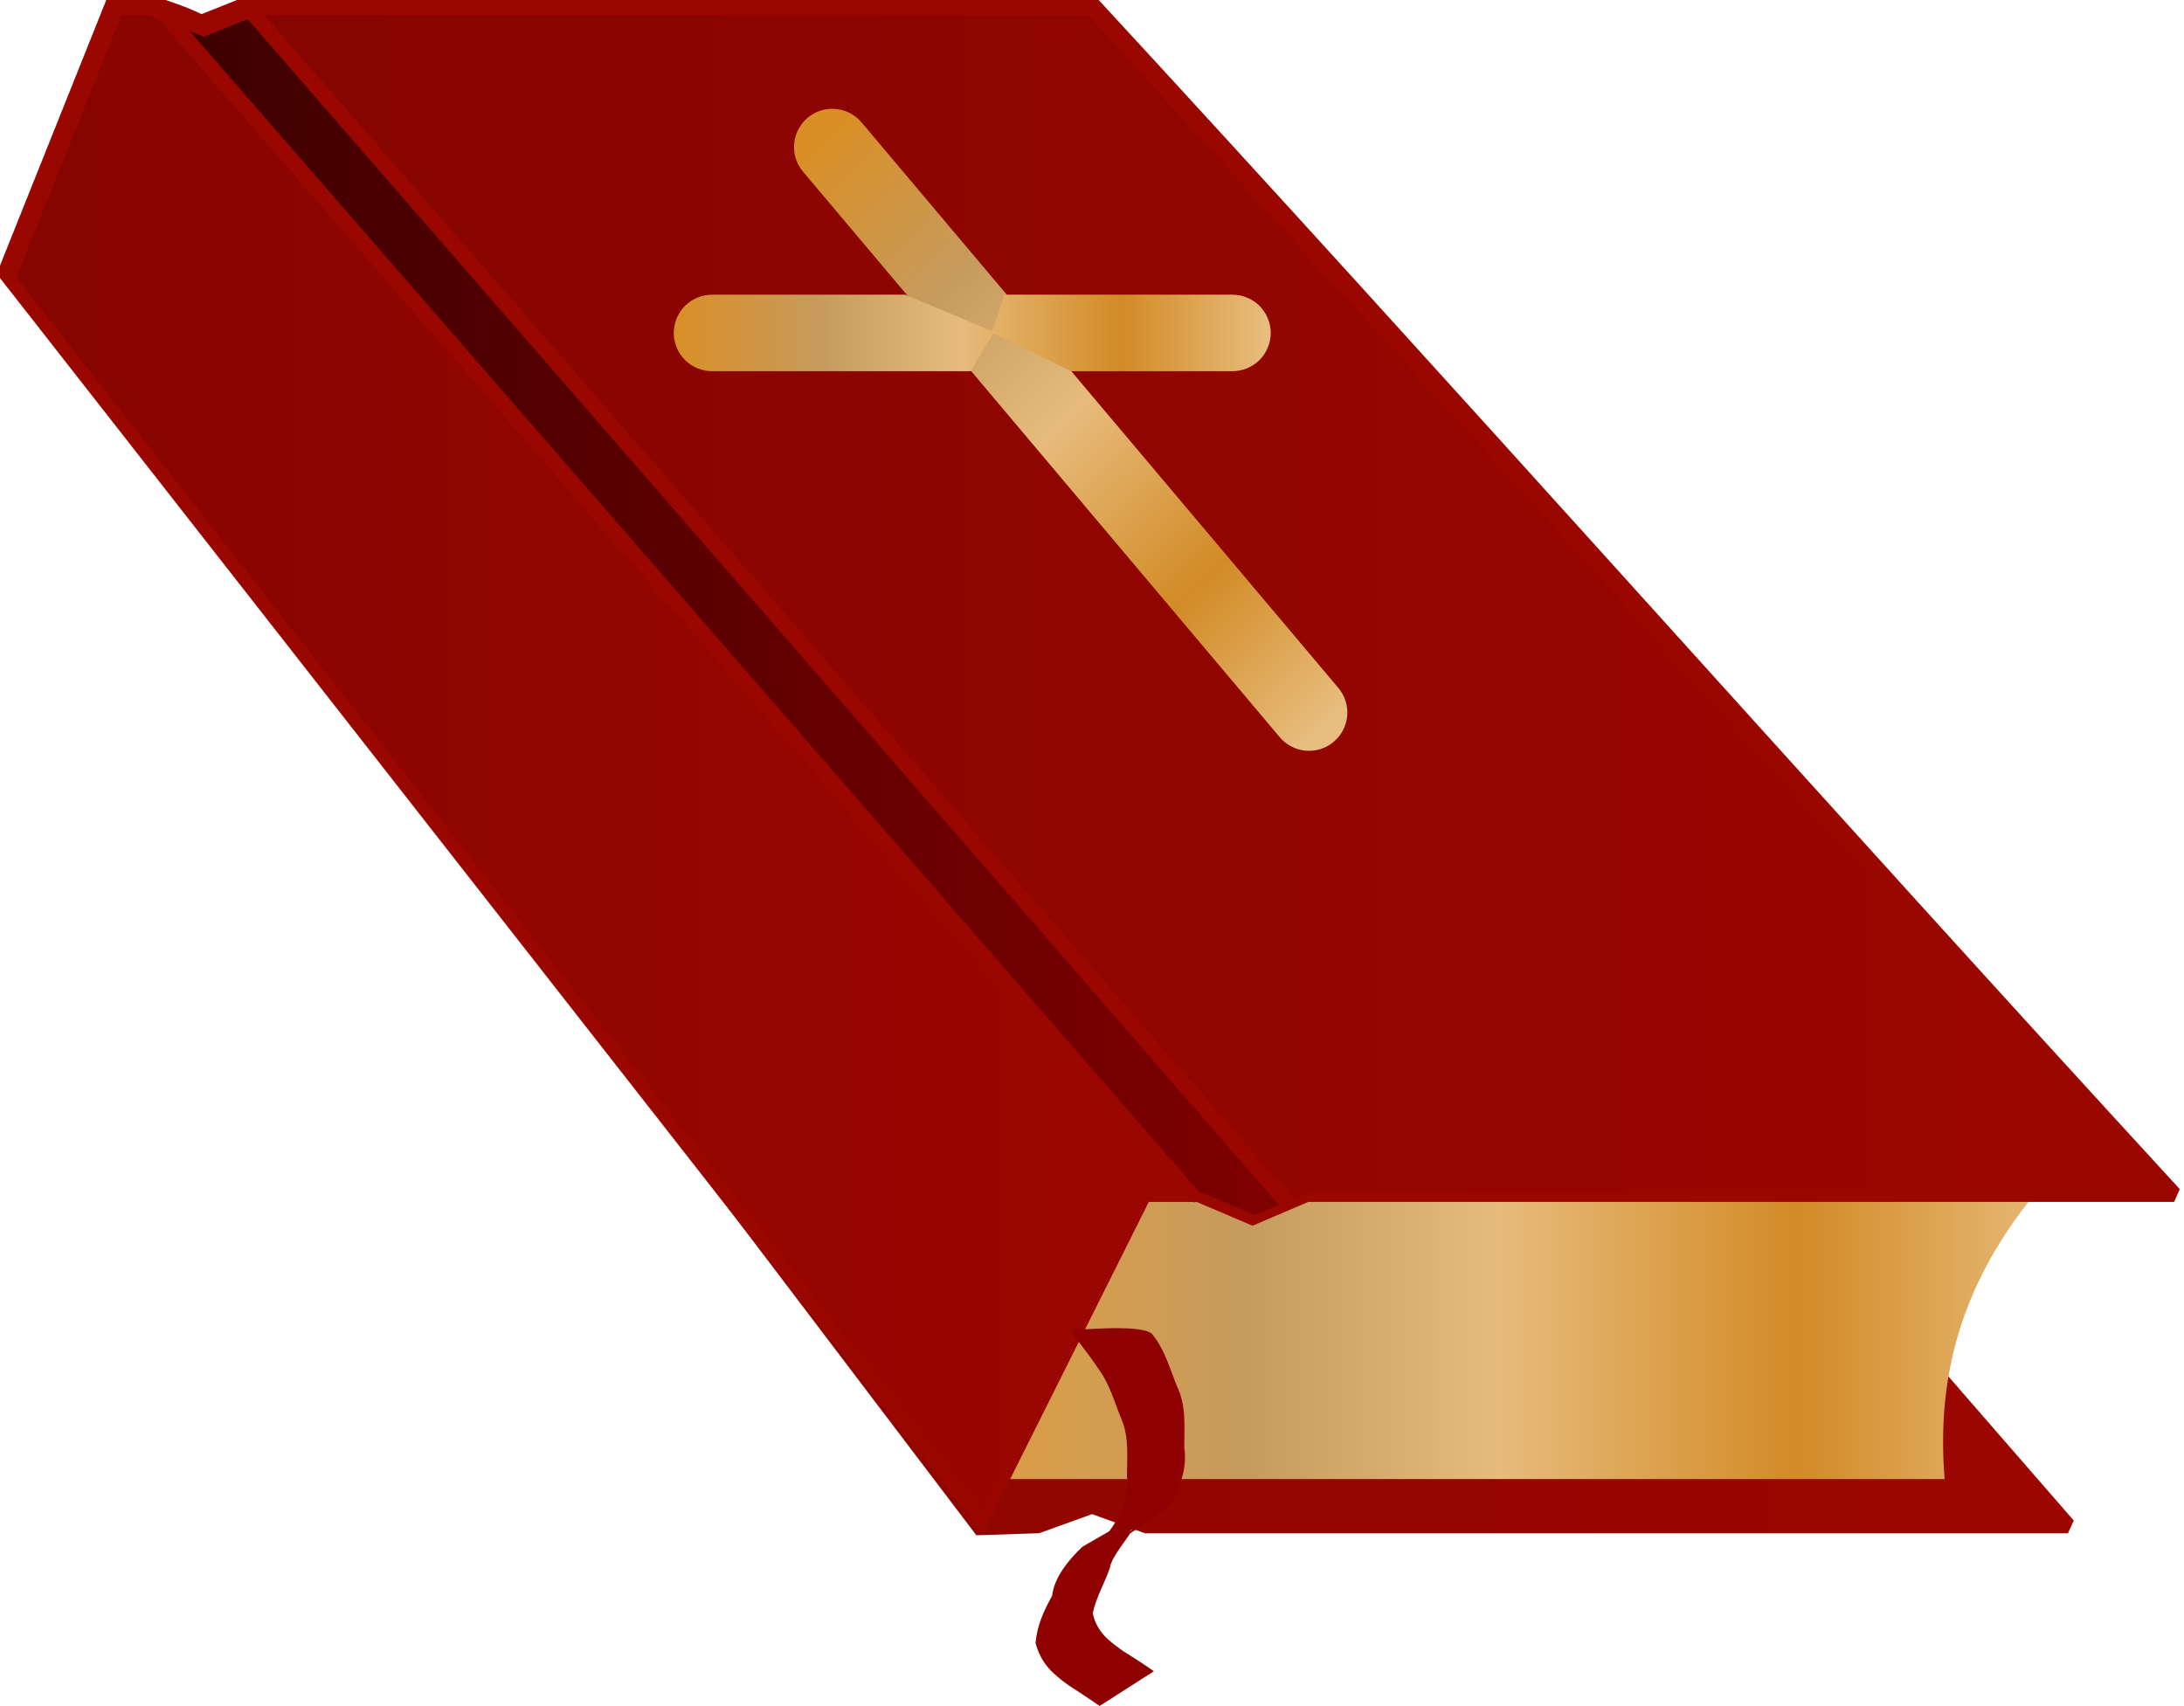
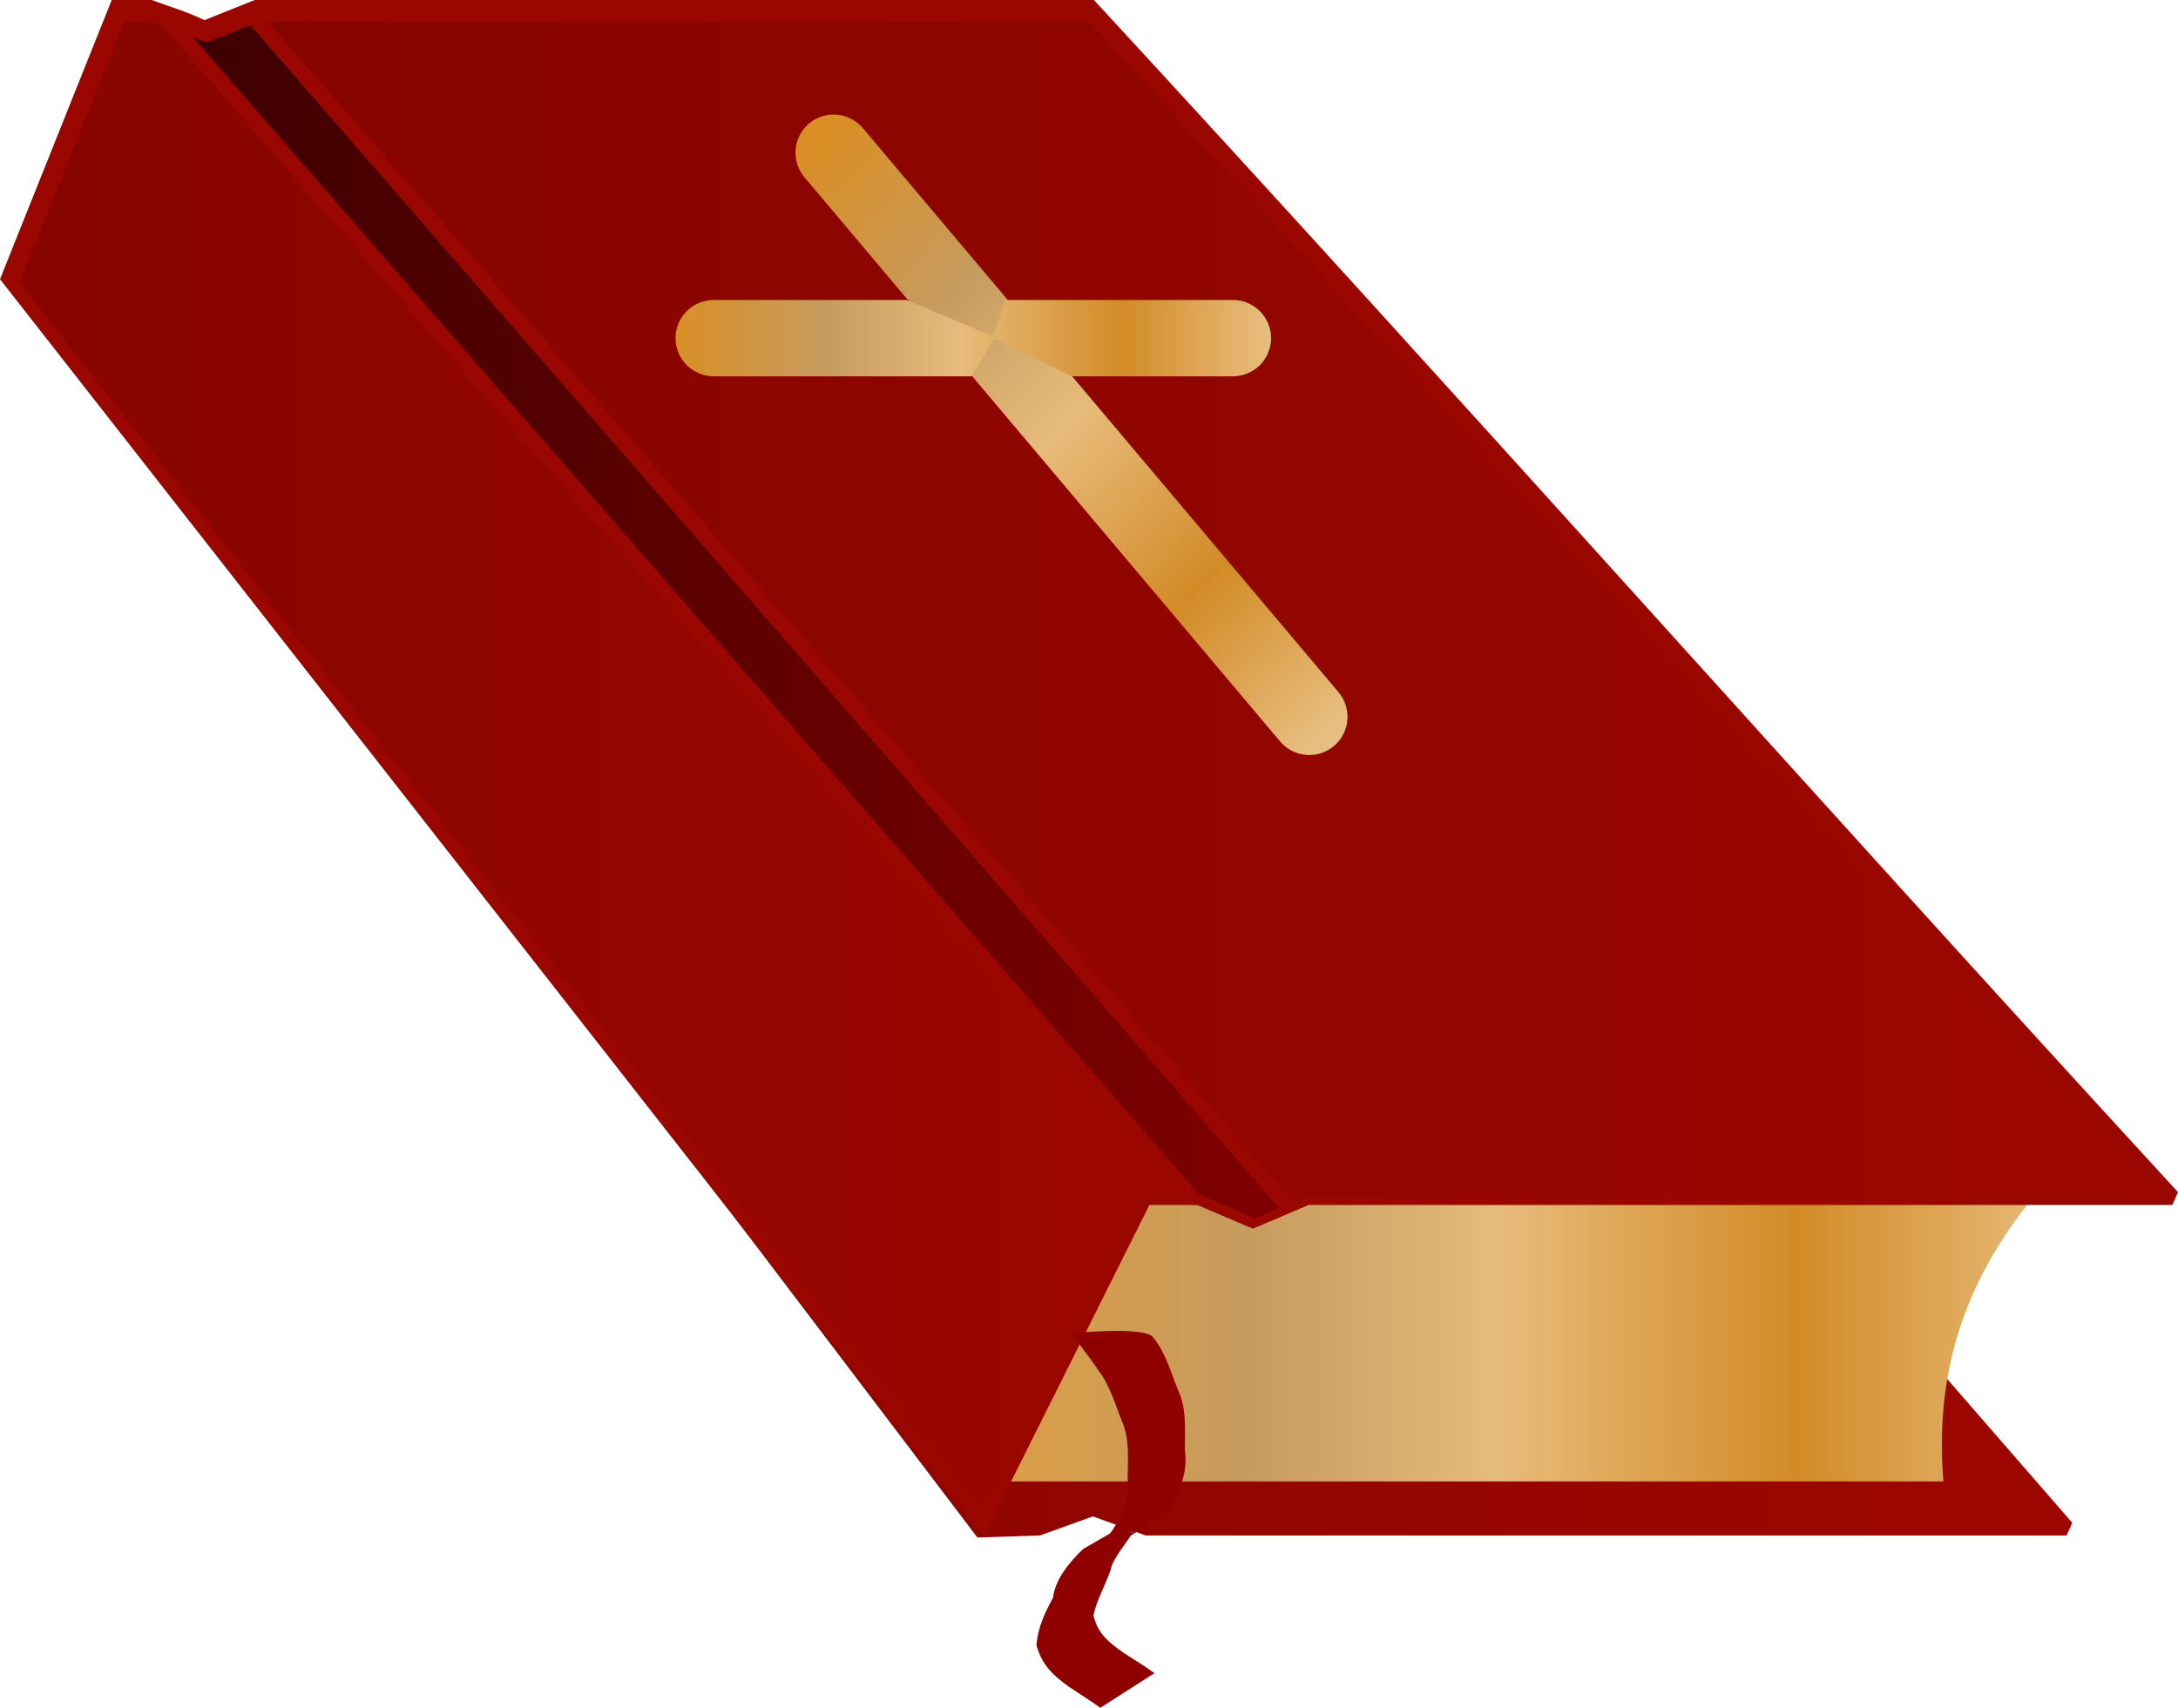
- <svg xmlns="http://www.w3.org/2000/svg" xmlns:xlink="http://www.w3.org/1999/xlink" id="svg1" viewBox="0 0 713.66 557.51" version="1.0" y="0" x="0">
+ <svg xmlns="http://www.w3.org/2000/svg" xmlns:xlink="http://www.w3.org/1999/xlink" id="svg1" viewBox="0 0 256 200.781" version="1.0" y="0" x="0" width="256" height="200.781">
  <defs id="defs3">
    <linearGradient id="linearGradient3803">
      <stop id="stop3805" stop-color="#d98f26" offset="0" />
      <stop id="stop3815" stop-color="#c69b5e" offset=".25" />
      <stop id="stop3811" stop-color="#e7bb7b" offset=".48" />
      <stop id="stop3813" stop-color="#d28b26" offset=".75" />
      <stop id="stop3807" stop-color="#e8be80" offset="1" />
    </linearGradient>
    <linearGradient id="linearGradient4725">
      <stop id="stop4727" stop-color="#860500" offset="0" />
      <stop id="stop4729" stop-color="#9d0600" offset="1" />
    </linearGradient>
-     <linearGradient id="linearGradient3600" x1="394.81" xlink:href="#linearGradient3803" gradientUnits="userSpaceOnUse" y1="198.08" gradientTransform="translate(-174.66 -89.281)" x2="589.89" y2="198.08" />
-     <linearGradient id="linearGradient3603" x1="443.08" xlink:href="#linearGradient3803" gradientUnits="userSpaceOnUse" y1="135.2" gradientTransform="translate(-174.66 -89.281)" x2="620.84" y2="315.27" />
+     <linearGradient id="linearGradient3600" x1="394.81" xlink:href="#linearGradient3803" gradientUnits="userSpaceOnUse" y1="198.08" gradientTransform="translate(-174.66,-89.281)" x2="589.89" y2="198.08" />
+     <linearGradient id="linearGradient3603" x1="443.08" xlink:href="#linearGradient3803" gradientUnits="userSpaceOnUse" y1="135.2" gradientTransform="translate(-174.66,-89.281)" x2="620.84" y2="315.27" />
    <linearGradient id="linearGradient3606" y2="201.67" gradientUnits="userSpaceOnUse" y1="201.67" x2="417.84" x1="62.031">
      <stop id="stop7488" stop-color="#3e0000" offset="0" />
      <stop id="stop7490" stop-color="#800000" offset="1" />
    </linearGradient>
    <linearGradient id="linearGradient3609" x1="86.438" xlink:href="#linearGradient4725" gradientUnits="userSpaceOnUse" x2="705.5" y1="198.34" y2="198.34" />
    <linearGradient id="linearGradient3612" x1="5.344" xlink:href="#linearGradient4725" gradientUnits="userSpaceOnUse" x2="385.41" y1="249.45" y2="249.45" />
    <linearGradient id="linearGradient3616" y2="427.69" gradientUnits="userSpaceOnUse" y1="427.69" x2="677.5" x1="317.38">
      <stop id="stop4715" stop-color="#de9e44" offset="0" />
      <stop id="stop4717" stop-color="#c69b5e" offset=".25" />
      <stop id="stop4719" stop-color="#e7bb7b" offset=".48" />
      <stop id="stop4721" stop-color="#d28b26" offset=".75" />
      <stop id="stop4723" stop-color="#e8be80" offset="1" />
    </linearGradient>
    <linearGradient id="linearGradient3619" x1="3.312" xlink:href="#linearGradient4725" gradientUnits="userSpaceOnUse" x2="681.22" y1="293.61" y2="293.61" />
  </defs>
-   <path id="path4694" style="block-progression:tb;color:#000000;text-transform:none;text-indent:0" fill-rule="evenodd" fill="url(#linearGradient3619)" d="m3.312 85.5 3.062 4.062 311.88 411.12 0.781 1.031 1.312-0.031 18.875-0.625 0.375-0.031 0.375-0.125 16.875-6.094 16.875 6.094 0.406 0.156h301.63l1.875-4.156-354.34-407.47-0.719-0.844-1.125-0.031-313.03-3z" />
-   <path id="path4678" style="block-progression:tb;color:#000000;text-transform:none;text-indent:0" fill-rule="evenodd" fill="url(#linearGradient3616)" d="m373 372.03-0.688 1.375-53.156 106.31-1.781 3.625h318.06l-0.188-2.656c-2.236-34.868 7.243-69.368 42.25-104.38l-1.75-1.75v-2.531h-302.75z" />
-   <path id="path3877" style="block-progression:tb;color:#000000;text-transform:none;text-indent:0" fill-rule="evenodd" fill="#9a0600" d="m35.515-1.977-36.593 91.469 322.22 411.75l54.25-108.47h14.125c0.475 0.146 0.994 0.146 1.469 0 0.01 0 0.021 0 0.031 0l17.281 7.375 0.969 0.406 0.969-0.406 17.281-7.375h282.91l1.844-4.188c-119.06-129.54-235.73-261.28-355.07-390.56h-274.84c-5.5 2.198-11 4.396-16.5 6.594-5.802-2.848-11.985-4.587-17.25-6.594z" />
-   <path id="path3875" style="block-progression:tb;color:#000000;text-transform:none;text-indent:0" fill-rule="evenodd" fill="url(#linearGradient3612)" d="m39.625 5h8.75l3.688 1.406 333.34 383.34h-12.375l-0.719 1.375-51.375 102.78-315.6-403.24 34.285-85.66z" />
-   <path id="path3873" style="block-progression:tb;color:#000000;text-transform:none;text-indent:0" fill-rule="evenodd" fill="url(#linearGradient3609)" d="m86.438 5h269.31l349.75 384.75h-278.28l-0.469 0.188-4.062 1.75-336.25-386.69z" />
-   <path id="path1689" style="block-progression:tb;color:#000000;text-transform:none;text-indent:0" fill-rule="evenodd" fill="url(#linearGradient3606)" d="m80.906 6.25 336.94 387.5-7.844 3.344-16.75-7.156-0.469-0.188h-0.75l-330-379.53 4.594 1.75z" />
-   <path id="path6077" style="block-progression:tb;color:#000000;text-transform:none;text-indent:0" fill="url(#linearGradient3603)" d="m271.77 35.553a12.501 12.501 0 0 0 -9.25 20.688l155.62 184.62a12.508 12.508 0 1 0 19.125 -16.125l-155.64-184.62a12.501 12.501 0 0 0 -9.844 -4.562z" />
-   <path id="path6699" style="block-progression:tb;color:#000000;text-transform:none;text-indent:0" fill="url(#linearGradient3600)" d="m232.84 96.303c-3.302-0.047-6.602 1.28-8.954 3.598s-3.724 5.6-3.724 8.902 1.373 6.583 3.724 8.902c2.352 2.318 5.652 3.645 8.954 3.598h84.354l7.396-12.326 25.474 12.326h52.495c3.302 0.047 6.602-1.28 8.954-3.598s3.724-5.6 3.724-8.902-1.373-6.583-3.724-8.902c-2.352-2.318-5.652-3.645-8.954-3.598h-74.271l-4.109 11.915-28.35-11.915z" />
-   <path id="path3598" fill="#8f0000" d="m364.84 434.03c-0.794-0.002-1.61 0.016-2.406 0.031-6.36 0.12-12.43 0.72-12.43 0.72 2.492 4.111 5.857 7.78 8.5 11.969 3.925 4.959 5.619 11.335 7.969 17.094 2.516 5.84 1.797 12.428 1.781 18.688 0.936 5.793-1.048 10.041-3.375 14.688-0.7 0.178-0.67 1.042-2.469 3.219-3.445 1.976-6.221 3.586-8.719 5.031-4.729 4.478-9.264 10.244-9.875 15.969-2.786 5.128-4.888 9.628-5.438 15.438 1.696 6.555 5.452 10.032 10.781 13.844 3.402 2.275 6.832 4.411 10.156 6.781l17.72-11.34c-3.26-2.36-6.61-4.44-10.03-6.6-4.861-3.466-8.548-6.218-9.938-12.344 1.109-5.3 3.905-9.813 5.656-15 0.38-3.147 5.277-8.941 6.562-11.125 2.59-1.584 5.443-3.54 7.969-5.375-2.403 1.148 10.758-11.456-7.656 4.469-0.055-0.031-0.171-0.017-0.312 0.031 3.341-1.854 5.102-3.77 6.594-4.594 0.028-0.02 1.111 0.089 1.375 0.094 0.03 0.001 0.153 0.002 0.156 0 2.402-1.75 4.415-3.426 5.875-5 2.534-5.849 4.648-11.07 3.688-17.719 0.014-6.655 0.686-13.618-2.281-19.75-2.361-5.731-4.043-12.15-8.031-17.031-1.038-1.68-6.254-2.173-11.812-2.188z" />
+   <g id="g854" transform="matrix(0.358871,0,0,0.358871,0.3868629,0.7093444)">
+     <path d="m 3.312,85.5 3.062,4.062 311.88,411.12 0.781,1.031 1.312,-0.031 18.875,-0.625 0.375,-0.031 0.375,-0.125 16.875,-6.094 16.875,6.094 0.406,0.156 h 301.63 l 1.875,-4.156 -354.34,-407.47 -0.719,-0.844 -1.125,-0.031 -313.03,-3 z" style="color:#000000;text-indent:0;text-transform:none;fill:url(#linearGradient3619);fill-rule:evenodd" id="path4694" />
+     <path d="m 373,372.03 -0.688,1.375 -53.156,106.31 -1.781,3.625 h 318.06 l -0.188,-2.656 c -2.236,-34.868 7.243,-69.368 42.25,-104.38 l -1.75,-1.75 v -2.531 h -302.75 z" style="color:#000000;text-indent:0;text-transform:none;fill:url(#linearGradient3616);fill-rule:evenodd" id="path4678" />
+     <path d="m 35.515,-1.977 -36.593,91.469 322.22,411.75 54.25,-108.47 h 14.125 c 0.475,0.146 0.994,0.146 1.469,0 0.01,6e-5 0.021,6e-5 0.031,0 l 17.281,7.375 0.969,0.406 0.969,-0.406 17.281,-7.375 h 282.91 l 1.844,-4.188 c -119.06,-129.54 -235.73,-261.28 -355.07,-390.56 h -274.84 c -5.5,2.198 -11,4.396 -16.5,6.594 -5.802,-2.848 -11.985,-4.587 -17.25,-6.594 z" style="color:#000000;text-indent:0;text-transform:none;fill:#9a0600;fill-rule:evenodd" id="path3877" />
+     <path d="m 39.625,5 h 8.75 l 3.688,1.406 333.34,383.34 h -12.375 l -0.719,1.375 -51.375,102.78 -315.6,-403.24 34.285,-85.66 z" style="color:#000000;text-indent:0;text-transform:none;fill:url(#linearGradient3612);fill-rule:evenodd" id="path3875" />
+     <path d="m 86.438,5 h 269.31 l 349.75,384.75 h -278.28 l -0.469,0.188 -4.062,1.75 -336.25,-386.69 z" style="color:#000000;text-indent:0;text-transform:none;fill:url(#linearGradient3609);fill-rule:evenodd" id="path3873" />
+     <path d="m 80.906,6.25 336.94,387.5 -7.844,3.344 -16.75,-7.156 -0.469,-0.188 h -0.75 l -330,-379.53 4.594,1.75 z" style="color:#000000;text-indent:0;text-transform:none;fill:url(#linearGradient3606);fill-rule:evenodd" id="path1689" />
+     <path d="m 271.77,35.553 a 12.501,12.501 0 0 0 -9.25,20.688 l 155.62,184.62 a 12.508,12.508 0 1 0 19.125,-16.125 L 281.625,40.116 a 12.501,12.501 0 0 0 -9.844,-4.562 z" style="color:#000000;text-indent:0;text-transform:none;fill:url(#linearGradient3603)" id="path6077" />
+     <path d="m 232.84,96.303 c -3.302,-0.047 -6.602,1.28 -8.954,3.598 -2.352,2.318 -3.724,5.6 -3.724,8.902 0,3.302 1.373,6.583 3.724,8.902 2.352,2.318 5.652,3.645 8.954,3.598 h 84.354 l 7.396,-12.326 25.474,12.326 h 52.495 c 3.302,0.047 6.602,-1.28 8.954,-3.598 2.352,-2.318 3.724,-5.6 3.724,-8.902 0,-3.302 -1.373,-6.583 -3.724,-8.902 -2.352,-2.318 -5.652,-3.645 -8.954,-3.598 h -74.271 l -4.109,11.915 -28.35,-11.915 z" style="color:#000000;text-indent:0;text-transform:none;fill:url(#linearGradient3600)" id="path6699" />
+     <path d="m 364.84,434.03 c -0.794,-0.002 -1.61,0.016 -2.406,0.031 -6.36,0.12 -12.43,0.72 -12.43,0.72 2.492,4.111 5.857,7.78 8.5,11.969 3.925,4.959 5.619,11.335 7.969,17.094 2.516,5.84 1.797,12.428 1.781,18.688 0.936,5.793 -1.048,10.041 -3.375,14.688 -0.7,0.178 -0.67,1.042 -2.469,3.219 -3.445,1.976 -6.221,3.586 -8.719,5.031 -4.729,4.478 -9.264,10.244 -9.875,15.969 -2.786,5.128 -4.888,9.628 -5.438,15.438 1.696,6.555 5.452,10.032 10.781,13.844 3.402,2.275 6.832,4.411 10.156,6.781 l 17.72,-11.34 c -3.26,-2.36 -6.61,-4.44 -10.03,-6.6 -4.861,-3.466 -8.548,-6.218 -9.938,-12.344 1.109,-5.3 3.905,-9.813 5.656,-15 0.38,-3.147 5.277,-8.941 6.562,-11.125 2.59,-1.584 5.443,-3.54 7.969,-5.375 -2.403,1.148 10.758,-11.456 -7.656,4.469 -0.055,-0.031 -0.171,-0.017 -0.312,0.031 3.341,-1.854 5.102,-3.77 6.594,-4.594 0.028,-0.02 1.111,0.089 1.375,0.094 0.03,5.8e-4 0.153,0.002 0.156,0 2.402,-1.75 4.415,-3.426 5.875,-5 2.534,-5.849 4.648,-11.07 3.688,-17.719 0.014,-6.655 0.686,-13.618 -2.281,-19.75 -2.361,-5.731 -4.043,-12.15 -8.031,-17.031 -1.038,-1.68 -6.254,-2.173 -11.812,-2.188 z" id="path3598" style="fill:#8f0000" />
+   </g>
</svg>
